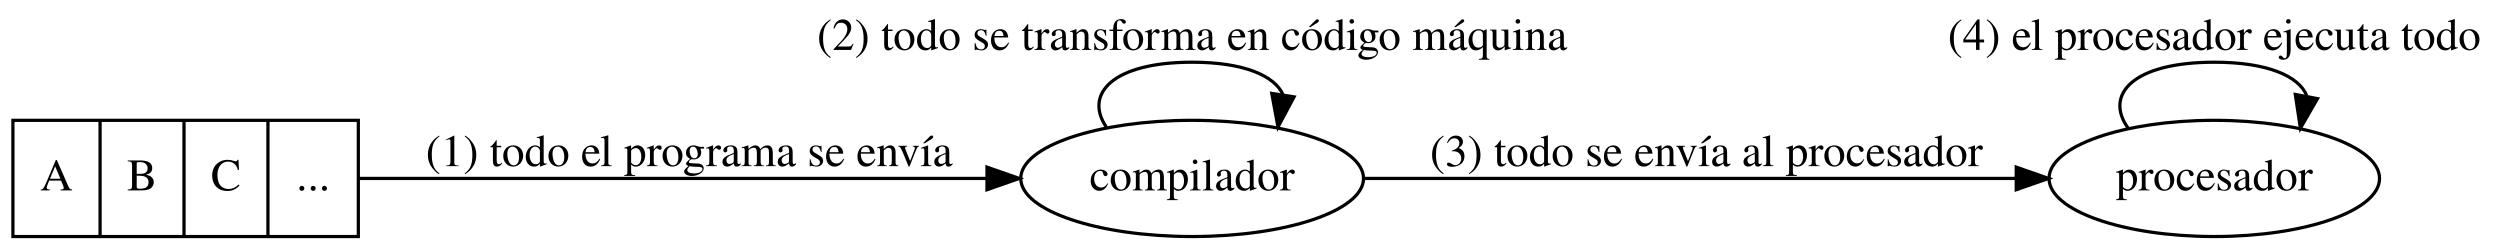
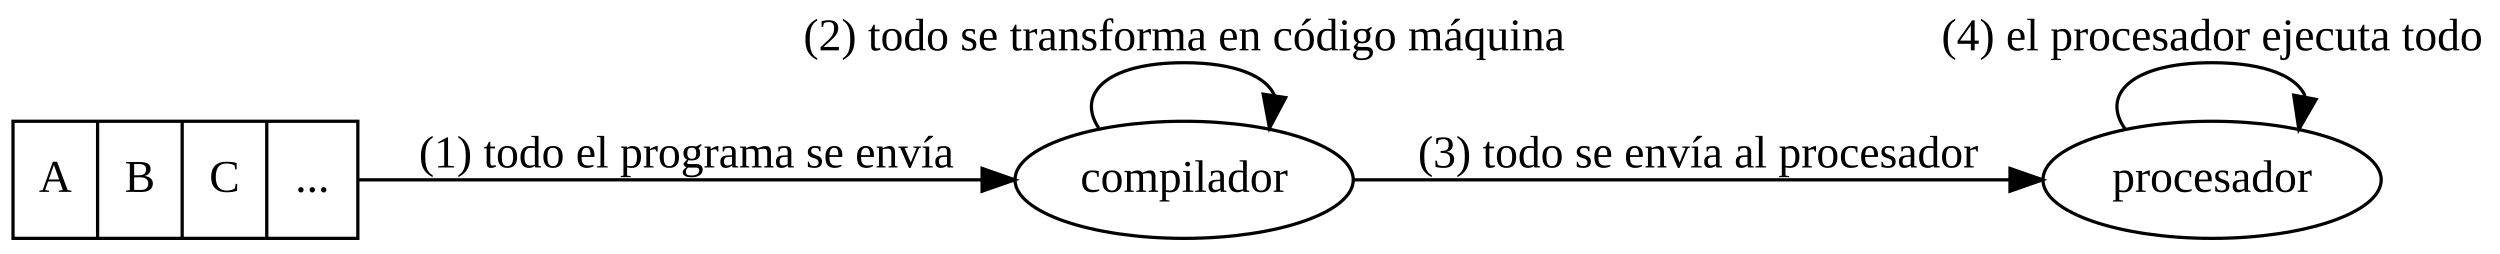
- <svg xmlns="http://www.w3.org/2000/svg" width="774pt" height="78pt" viewBox="0.00 0.00 774.44 77.50">
+ <svg xmlns="http://www.w3.org/2000/svg" width="768pt" height="78pt" viewBox="0.00 0.00 768.49 77.50">
  <g id="graph0" class="graph" transform="scale(1 1) rotate(0) translate(4 73.5)">
    <g id="node1" class="node">
-       <ellipse fill="none" stroke="black" cx="365.295" cy="-18.5" rx="53.091" ry="18" />
-       <text text-anchor="middle" x="365.295" y="-14.8" font-family="Times,serif" font-size="14.00">compilador</text>
+       <ellipse fill="none" stroke="black" cx="359.995" cy="-18.5" rx="51.991" ry="18" />
+       <text text-anchor="middle" x="359.995" y="-14.8" font-family="Times New Roman,serif" font-size="14.00">compilador</text>
    </g>
    <g id="edge2" class="edge">
-       <path fill="none" stroke="black" d="M338.704,-34.416C331.768,-44.65 340.631,-54.5 365.295,-54.5 381.481,-54.5 390.862,-50.258 393.439,-44.449" />
-       <polygon fill="black" stroke="black" points="396.874,-43.763 391.886,-34.416 389.957,-44.834 396.874,-43.763" />
-       <text text-anchor="middle" x="365.295" y="-58.3" font-family="Times,serif" font-size="14.00">(2) todo se transforma en código máquina</text>
+       <path fill="none" stroke="black" d="M333.75,-34.416C326.903,-44.65 335.652,-54.5 359.995,-54.5 375.971,-54.5 385.23,-50.258 387.773,-44.449" />
+       <polygon fill="black" stroke="black" points="391.211,-43.773 386.241,-34.416 384.291,-44.83 391.211,-43.773" />
+       <text text-anchor="middle" x="359.995" y="-58.3" font-family="Times New Roman,serif" font-size="14.00">(2) todo se transforma en código máquina</text>
    </g>
    <g id="node2" class="node">
-       <ellipse fill="none" stroke="black" cx="681.936" cy="-18.5" rx="51.191" ry="18" />
-       <text text-anchor="middle" x="681.936" y="-14.8" font-family="Times,serif" font-size="14.00">procesador</text>
+       <ellipse fill="none" stroke="black" cx="675.986" cy="-18.5" rx="51.991" ry="18" />
+       <text text-anchor="middle" x="675.986" y="-14.8" font-family="Times New Roman,serif" font-size="14.00">procesador</text>
    </g>
    <g id="edge3" class="edge">
-       <path fill="none" stroke="black" d="M418.605,-18.5C474.159,-18.5 561.863,-18.5 620.374,-18.5" />
-       <polygon fill="black" stroke="black" points="620.585,-22 630.585,-18.5 620.585,-15 620.585,-22" />
-       <text text-anchor="middle" x="524.591" y="-22.3" font-family="Times,serif" font-size="14.00">(3) todo se envía al procesador</text>
+       <path fill="none" stroke="black" d="M412.142,-18.5C467.224,-18.5 554.843,-18.5 613.603,-18.5" />
+       <polygon fill="black" stroke="black" points="613.861,-22 623.861,-18.5 613.861,-15 613.861,-22" />
+       <text text-anchor="middle" x="517.991" y="-22.3" font-family="Times New Roman,serif" font-size="14.00">(3) todo se envía al procesador</text>
    </g>
    <g id="edge4" class="edge">
-       <path fill="none" stroke="black" d="M655.264,-34.041C647.756,-44.409 656.647,-54.5 681.936,-54.5 698.532,-54.5 708.066,-50.154 710.537,-44.236" />
-       <polygon fill="black" stroke="black" points="713.906,-43.216 708.608,-34.041 707.029,-44.518 713.906,-43.216" />
-       <text text-anchor="middle" x="681.936" y="-58.3" font-family="Times,serif" font-size="14.00">(4) el procesador ejecuta todo</text>
+       <path fill="none" stroke="black" d="M649.314,-34.041C641.806,-44.409 650.697,-54.5 675.986,-54.5 692.582,-54.5 702.116,-50.154 704.587,-44.236" />
+       <polygon fill="black" stroke="black" points="707.957,-43.216 702.658,-34.041 701.079,-44.518 707.957,-43.216" />
+       <text text-anchor="middle" x="675.986" y="-58.3" font-family="Times New Roman,serif" font-size="14.00">(4) el procesador ejecuta todo</text>
    </g>
    <g id="node3" class="node">
-       <polygon fill="none" stroke="black" points="0,-0.5 0,-36.5 107,-36.5 107,-0.5 0,-0.5" />
-       <text text-anchor="middle" x="13.5" y="-14.8" font-family="Times,serif" font-size="14.00">A</text>
-       <polyline fill="none" stroke="black" points="27,-0.5 27,-36.5 " />
-       <text text-anchor="middle" x="40" y="-14.8" font-family="Times,serif" font-size="14.00">B</text>
-       <polyline fill="none" stroke="black" points="53,-0.5 53,-36.5 " />
-       <text text-anchor="middle" x="66" y="-14.8" font-family="Times,serif" font-size="14.00">C</text>
-       <polyline fill="none" stroke="black" points="79,-0.5 79,-36.5 " />
-       <text text-anchor="middle" x="93" y="-14.8" font-family="Times,serif" font-size="14.00">...</text>
+       <polygon fill="none" stroke="black" points="0,-0.5 0,-36.5 106,-36.5 106,-0.5 0,-0.5" />
+       <text text-anchor="middle" x="13" y="-14.8" font-family="Times New Roman,serif" font-size="14.00">A</text>
+       <polyline fill="none" stroke="black" points="26,-0.5 26,-36.5 " />
+       <text text-anchor="middle" x="39" y="-14.8" font-family="Times New Roman,serif" font-size="14.00">B</text>
+       <polyline fill="none" stroke="black" points="52,-0.5 52,-36.5 " />
+       <text text-anchor="middle" x="65" y="-14.8" font-family="Times New Roman,serif" font-size="14.00">C</text>
+       <polyline fill="none" stroke="black" points="78,-0.5 78,-36.5 " />
+       <text text-anchor="middle" x="92" y="-14.8" font-family="Times New Roman,serif" font-size="14.00">...</text>
    </g>
    <g id="edge1" class="edge">
-       <path fill="none" stroke="black" d="M107.053,-18.5C160.875,-18.5 244.537,-18.5 301.739,-18.5" />
-       <polygon fill="black" stroke="black" points="301.744,-22 311.744,-18.5 301.744,-15 301.744,-22" />
-       <text text-anchor="middle" x="209.5" y="-22.3" font-family="Times,serif" font-size="14.00">(1) todo el programa se envía</text>
+       <path fill="none" stroke="black" d="M106.084,-18.5C159.18,-18.5 241.511,-18.5 297.712,-18.5" />
+       <polygon fill="black" stroke="black" points="297.889,-22 307.889,-18.5 297.889,-15 297.889,-22" />
+       <text text-anchor="middle" x="207" y="-22.3" font-family="Times New Roman,serif" font-size="14.00">(1) todo el programa se envía</text>
    </g>
  </g>
</svg>
